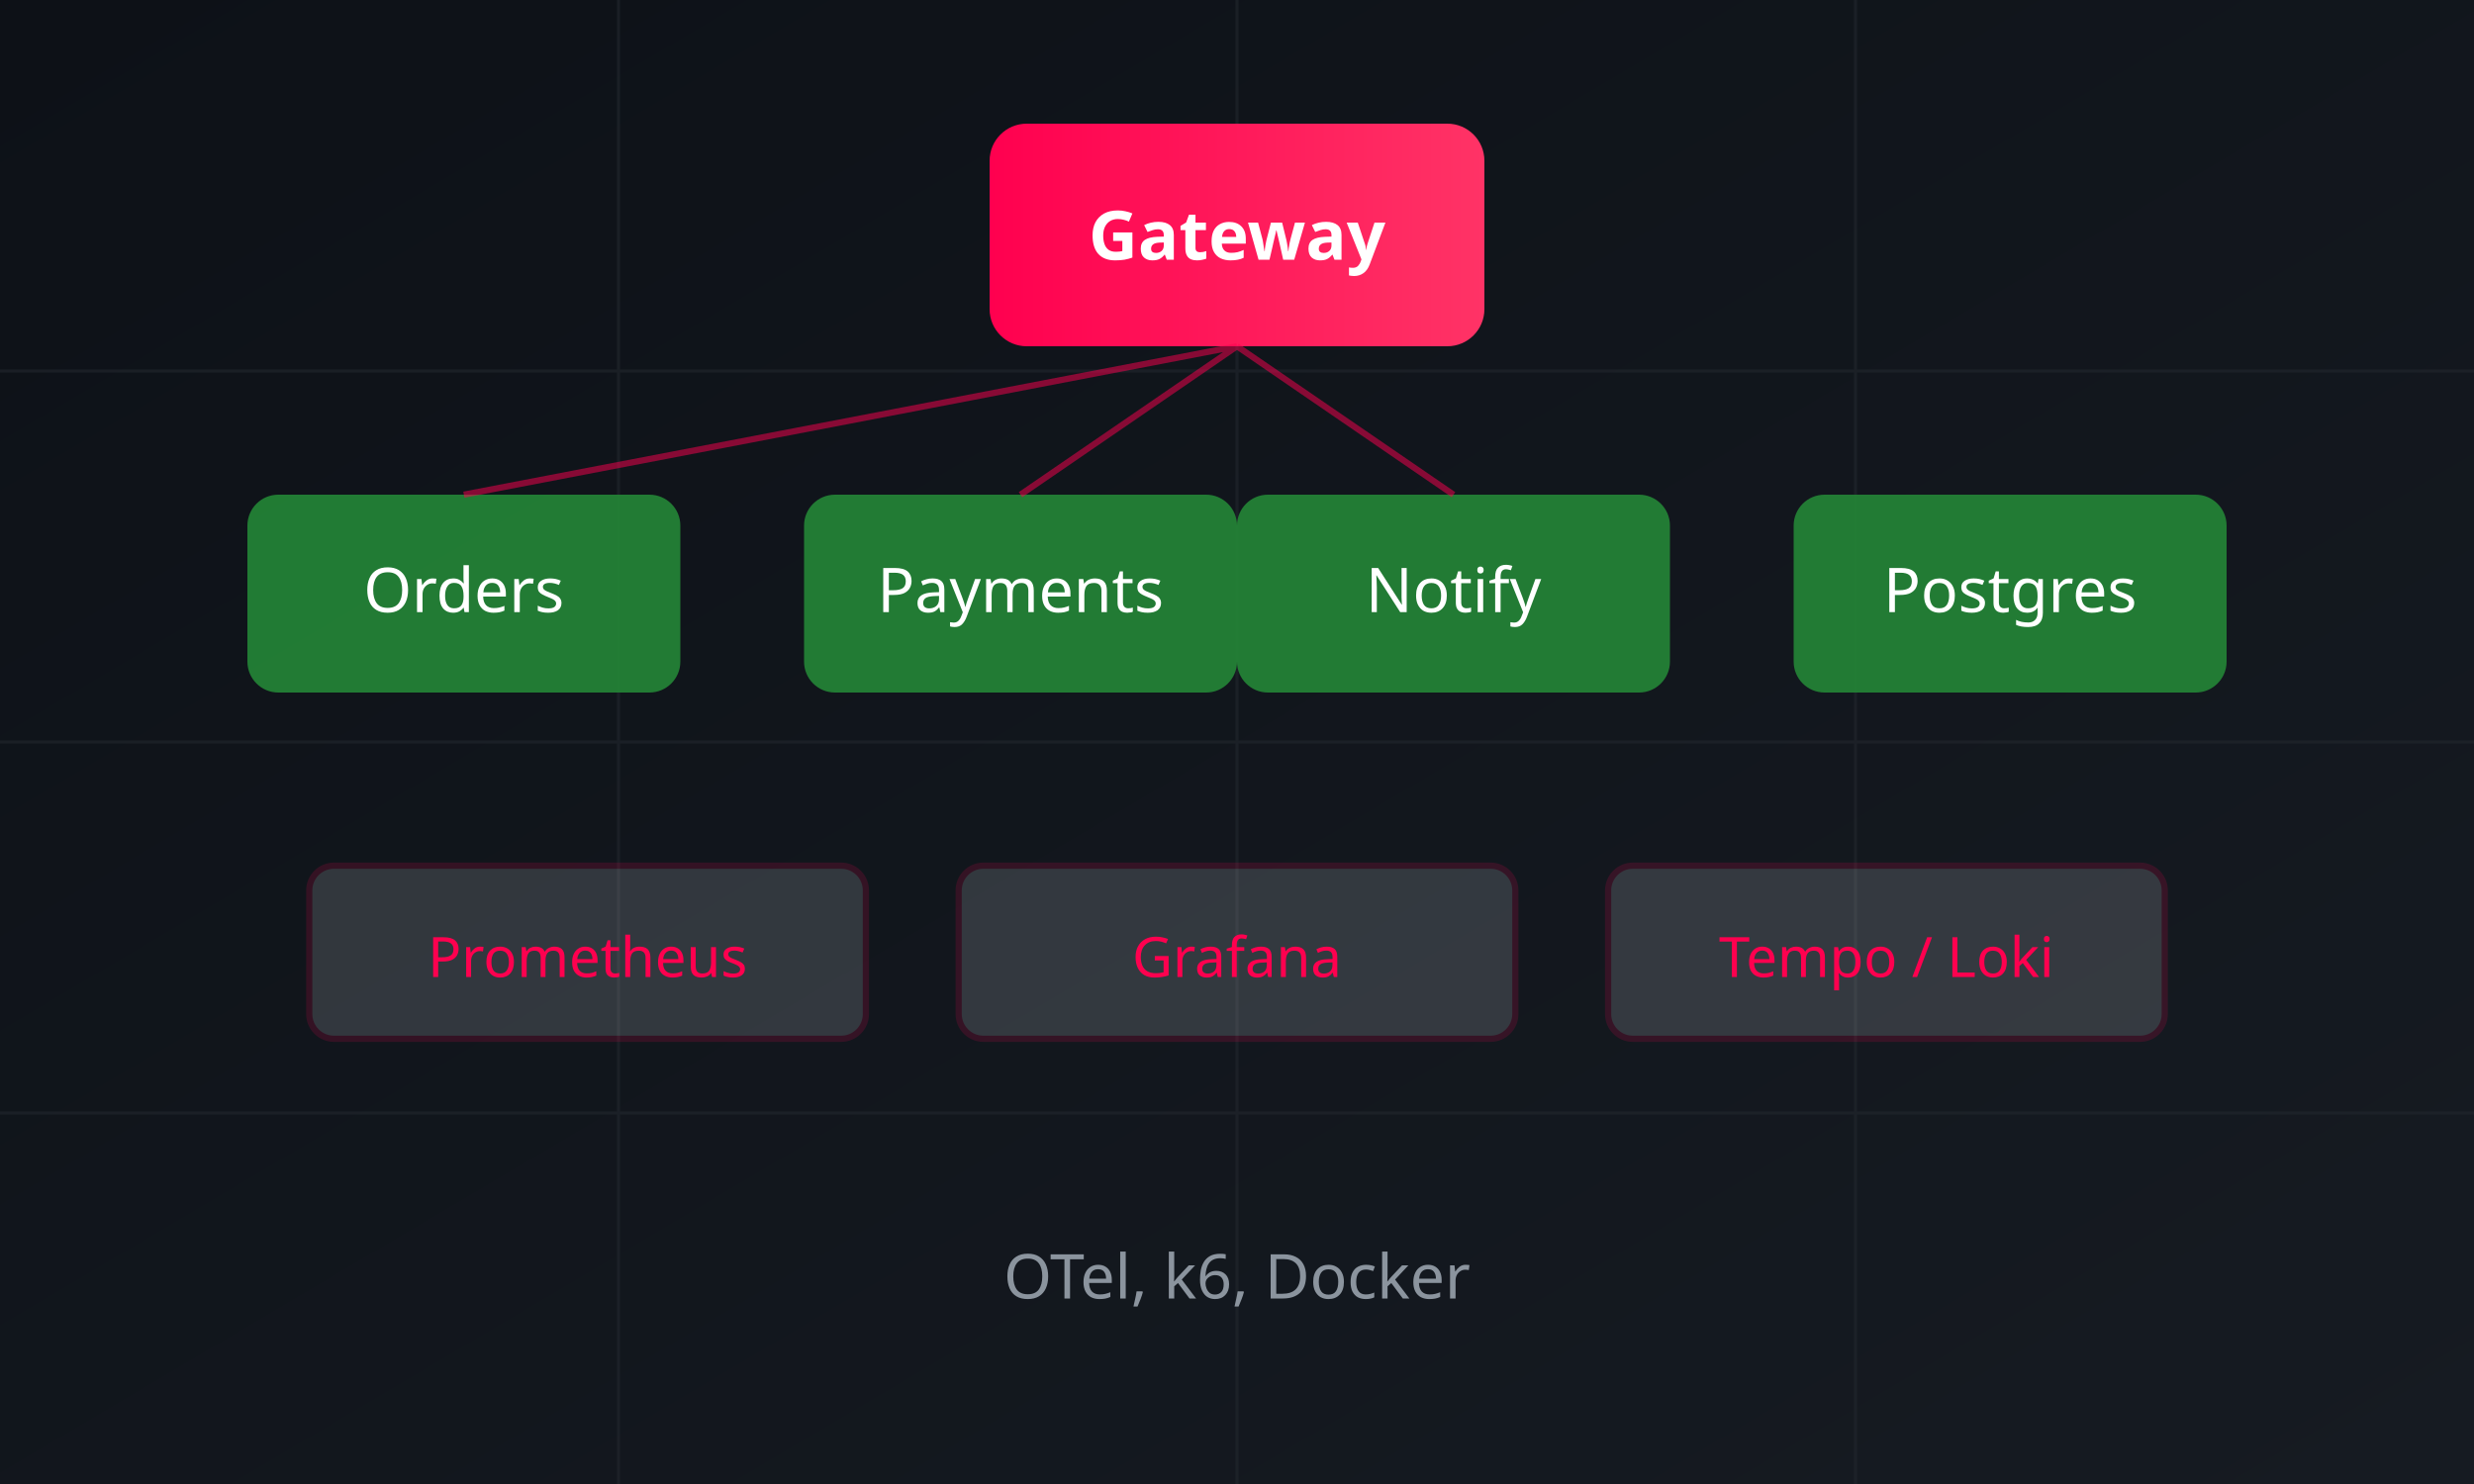
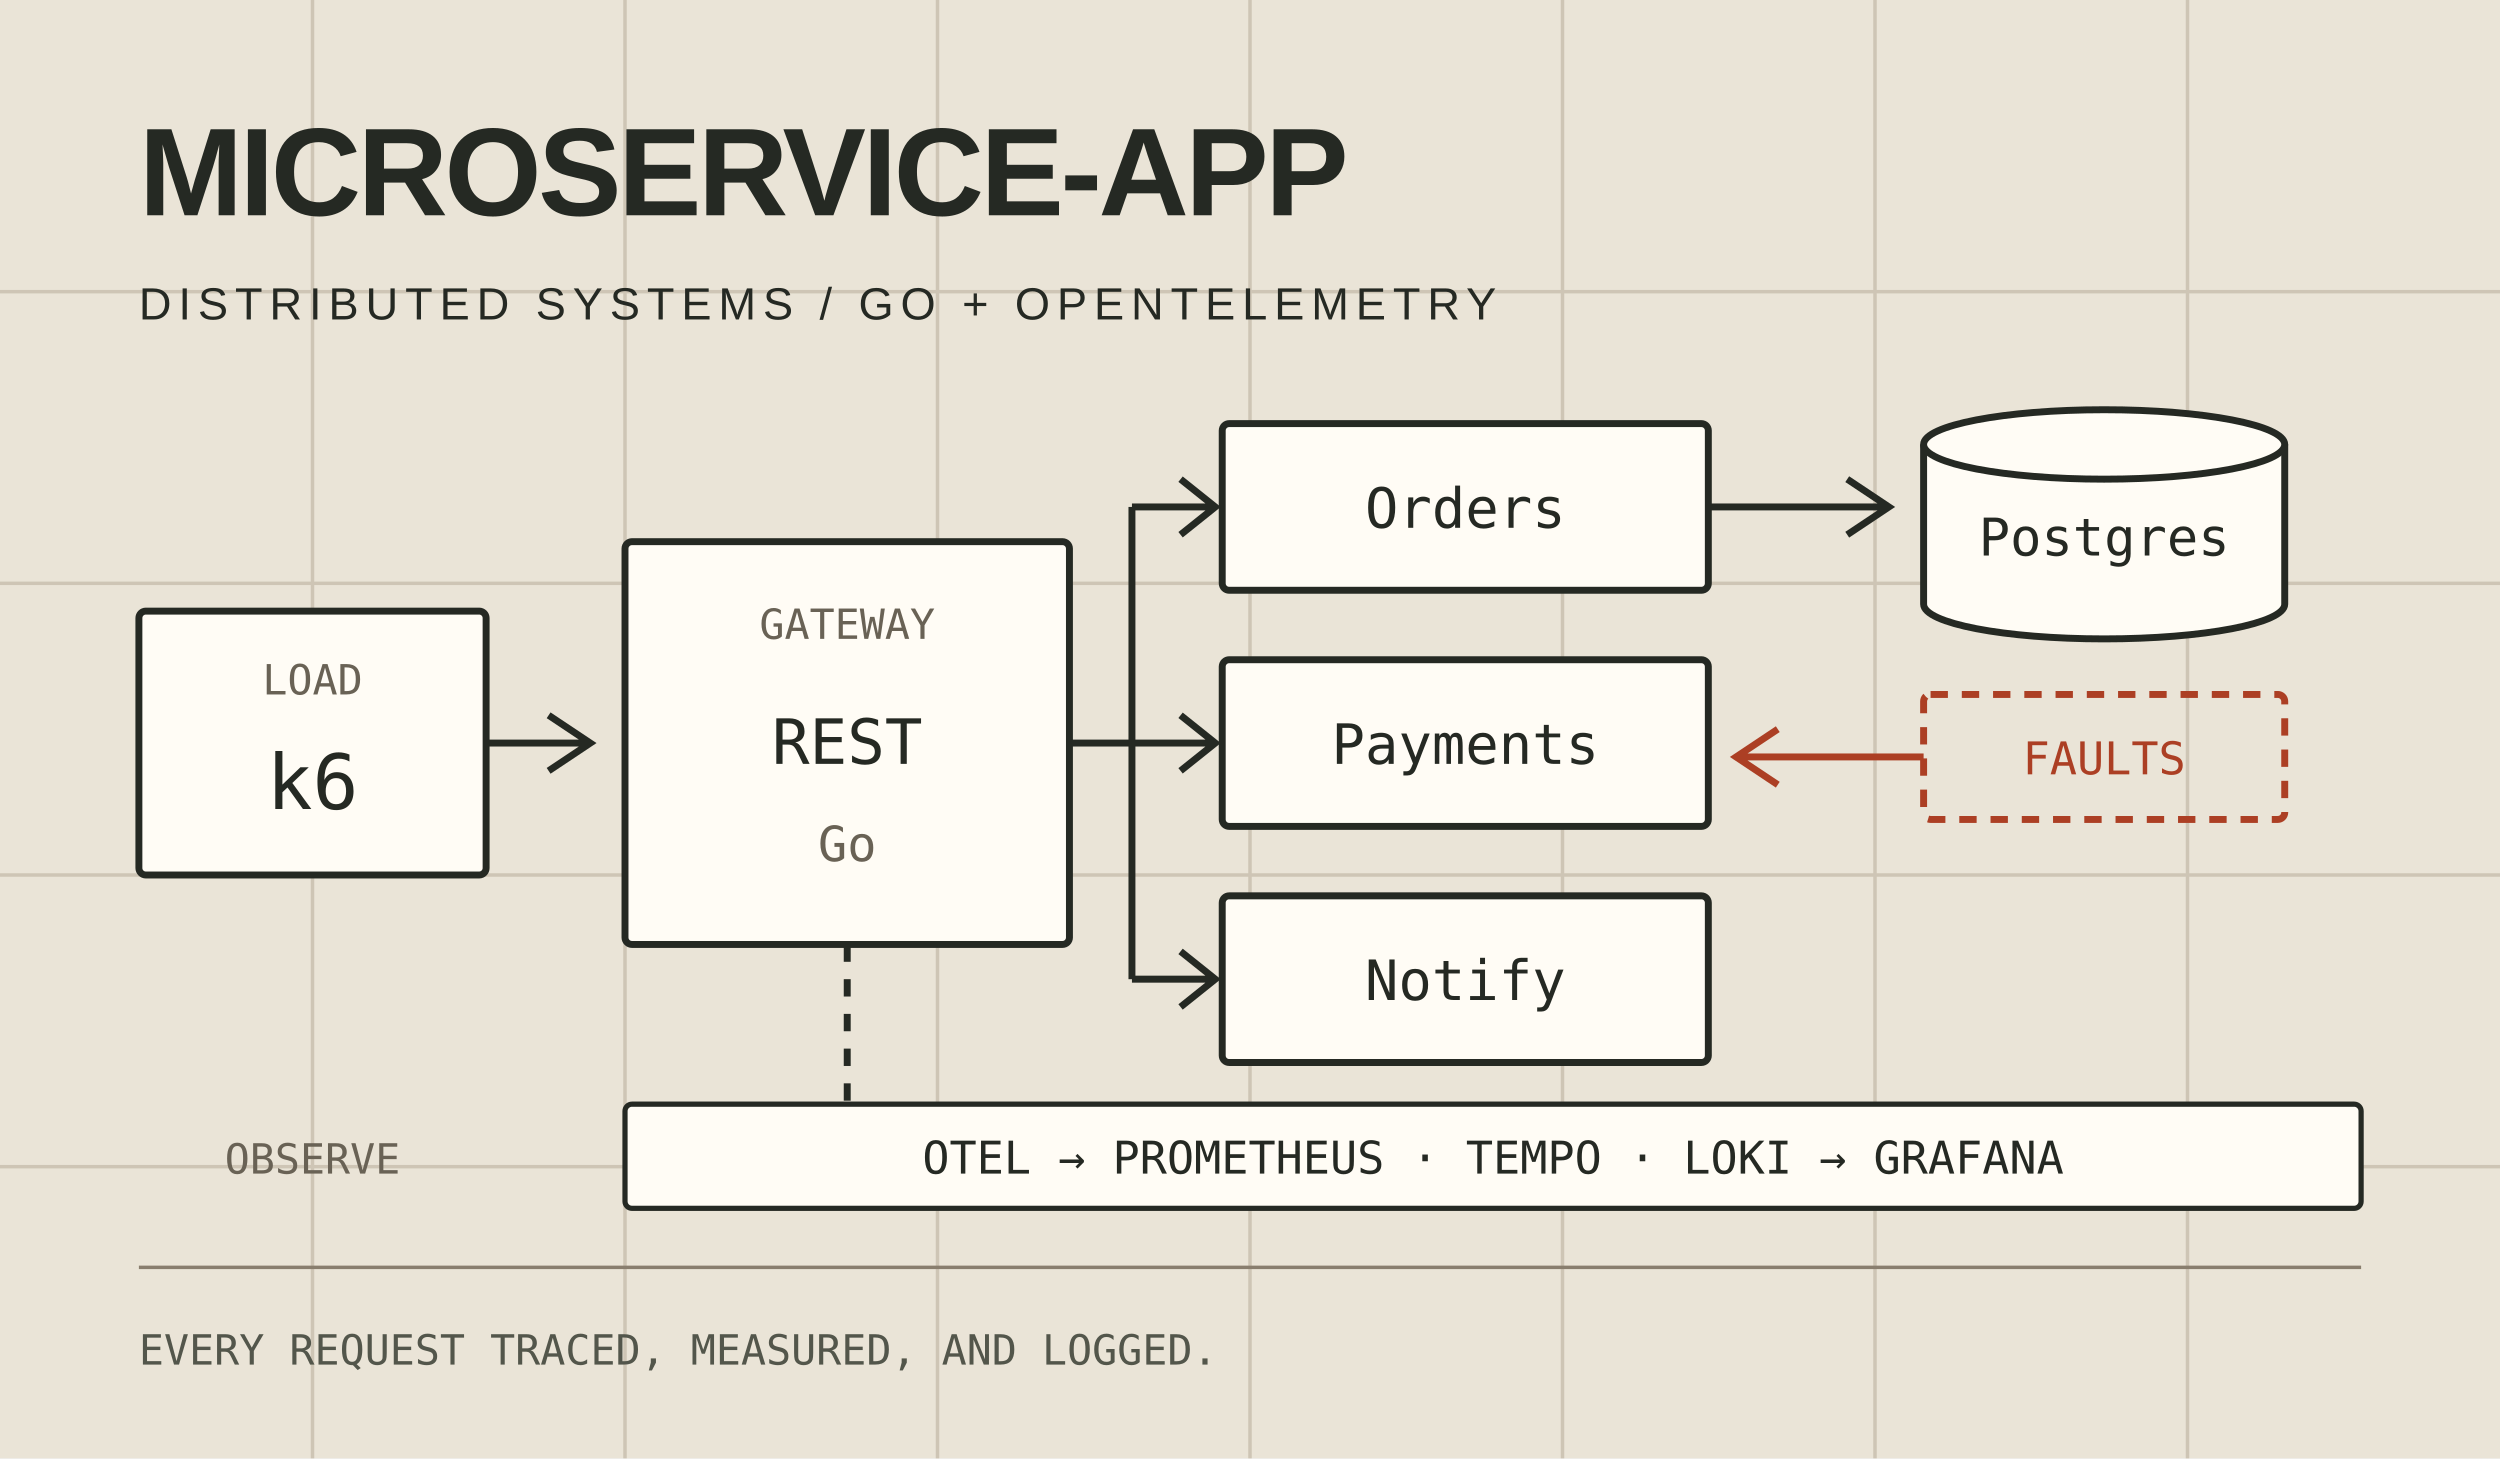
- <svg xmlns="http://www.w3.org/2000/svg" viewBox="0 0 400 240" width="400" height="240">
-   <defs>
-     <linearGradient id="bg" x1="0%" y1="0%" x2="100%" y2="100%">
-       <stop offset="0%" style="stop-color:#0d1117" />
-       <stop offset="100%" style="stop-color:#161b22" />
-     </linearGradient>
-     <linearGradient id="accent" x1="0%" y1="0%" x2="100%" y2="0%">
-       <stop offset="0%" style="stop-color:#ff004f" />
-       <stop offset="100%" style="stop-color:#ff3366" />
-     </linearGradient>
-   </defs>
-   <rect width="400" height="240" fill="url(#bg)" />
-   <g stroke="#21262d" stroke-width="0.5" opacity="0.6">
-     <line x1="0" y1="60" x2="400" y2="60" />
-     <line x1="0" y1="120" x2="400" y2="120" />
-     <line x1="0" y1="180" x2="400" y2="180" />
-     <line x1="100" y1="0" x2="100" y2="240" />
-     <line x1="200" y1="0" x2="200" y2="240" />
-     <line x1="300" y1="0" x2="300" y2="240" />
+ <svg xmlns="http://www.w3.org/2000/svg" viewBox="0 0 720 420" width="720" height="420" role="img" aria-labelledby="title description">
+   <rect width="720" height="420" fill="#eae4d7" />
+   <g fill="none" stroke="#cec5b5" stroke-width="1">
+     <path d="M0 84H720M0 168H720M0 252H720M0 336H720M90 0V420M180 0V420M270 0V420M360 0V420M450 0V420M540 0V420M630 0V420" />
  </g>
-   <rect x="160" y="20" width="80" height="36" rx="6" fill="url(#accent)" />
-   <text x="200" y="42" text-anchor="middle" fill="#fff" font-family="system-ui, sans-serif" font-size="11" font-weight="600">Gateway</text>
-   <rect x="40" y="80" width="70" height="32" rx="5" fill="#238636" opacity="0.9" />
-   <text x="75" y="99" text-anchor="middle" fill="#fff" font-family="system-ui, sans-serif" font-size="10">Orders</text>
-   <rect x="130" y="80" width="70" height="32" rx="5" fill="#238636" opacity="0.9" />
-   <text x="165" y="99" text-anchor="middle" fill="#fff" font-family="system-ui, sans-serif" font-size="10">Payments</text>
-   <rect x="200" y="80" width="70" height="32" rx="5" fill="#238636" opacity="0.9" />
-   <text x="235" y="99" text-anchor="middle" fill="#fff" font-family="system-ui, sans-serif" font-size="10">Notify</text>
-   <rect x="290" y="80" width="70" height="32" rx="5" fill="#238636" opacity="0.9" />
-   <text x="325" y="99" text-anchor="middle" fill="#fff" font-family="system-ui, sans-serif" font-size="10">Postgres</text>
-   <rect x="50" y="140" width="90" height="28" rx="4" fill="#f0f6fc" opacity="0.15" stroke="#ff004f" stroke-width="1" />
-   <text x="95" y="158" text-anchor="middle" fill="#ff004f" font-family="system-ui, sans-serif" font-size="9">Prometheus</text>
-   <rect x="155" y="140" width="90" height="28" rx="4" fill="#f0f6fc" opacity="0.15" stroke="#ff004f" stroke-width="1" />
-   <text x="200" y="158" text-anchor="middle" fill="#ff004f" font-family="system-ui, sans-serif" font-size="9">Grafana</text>
-   <rect x="260" y="140" width="90" height="28" rx="4" fill="#f0f6fc" opacity="0.15" stroke="#ff004f" stroke-width="1" />
-   <text x="305" y="158" text-anchor="middle" fill="#ff004f" font-family="system-ui, sans-serif" font-size="9">Tempo / Loki</text>
-   <path d="M 200 56 L 75 80 M 200 56 L 165 80 M 200 56 L 235 80" stroke="#ff004f" stroke-width="1" fill="none" opacity="0.5" />
-   <text x="200" y="210" text-anchor="middle" fill="#8b949e" font-family="system-ui, sans-serif" font-size="10">OTel, k6, Docker</text>
+   <g font-family="Arial, sans-serif" fill="#252923">
+     <text x="40" y="62" font-size="36" font-weight="700" letter-spacing="-1">MICROSERVICE-APP</text>
+     <text x="40" y="92" font-size="13" letter-spacing="2">DISTRIBUTED SYSTEMS / GO + OPENTELEMETRY</text>
+   </g>
+   <g fill="#fffcf5" stroke="#252923" stroke-width="2">
+     <rect x="40" y="176" width="100" height="76" rx="2" />
+     <rect x="180" y="156" width="128" height="116" rx="2" />
+     <rect x="352" y="122" width="140" height="48" rx="2" />
+     <rect x="352" y="190" width="140" height="48" rx="2" />
+     <rect x="352" y="258" width="140" height="48" rx="2" />
+     <path d="M554 128V174A52 10 0 0 0 658 174V128" />
+     <ellipse cx="606" cy="128" rx="52" ry="10" />
+   </g>
+   <rect x="180" y="318" width="500" height="30" rx="2" fill="#fffcf5" stroke="#252923" stroke-width="1.5" />
+   <g fill="none" stroke="#252923" stroke-width="2">
+     <path d="M140 214H170M158 206l12 8-12 8" />
+     <path d="M308 214H326M326 146V282M326 146H350M326 214H350M326 282H350M340 138l10 8-10 8M340 206l10 8-10 8M340 274l10 8-10 8" />
+     <path d="M492 146H544M532 138l12 8-12 8" />
+     <path d="M244 272V318" stroke-dasharray="5 5" />
+   </g>
+   <g fill="none" stroke="#ac3f24" stroke-width="2">
+     <rect x="554" y="200" width="104" height="36" rx="2" stroke-dasharray="5 4" />
+     <path d="M554 218H500M512 210l-12 8 12 8" />
+   </g>
+   <g font-family="monospace" text-anchor="middle">
+     <text x="90" y="200" fill="#696255" font-size="12">LOAD</text>
+     <text x="90" y="233" fill="#252923" font-size="22">k6</text>
+     <text x="244" y="184" fill="#696255" font-size="12">GATEWAY</text>
+     <text x="244" y="220" fill="#252923" font-size="18">REST</text>
+     <text x="244" y="248" fill="#696255" font-size="14">Go</text>
+     <text x="422" y="152" fill="#252923" font-size="16">Orders</text>
+     <text x="422" y="220" fill="#252923" font-size="16">Payments</text>
+     <text x="422" y="288" fill="#252923" font-size="16">Notify</text>
+     <text x="606" y="160" fill="#252923" font-size="15">Postgres</text>
+     <text x="606" y="223" fill="#ac3f24" font-size="13">FAULTS</text>
+     <text x="90" y="338" fill="#696255" font-size="12">OBSERVE</text>
+     <text x="430" y="338" fill="#252923" font-size="13">OTEL → PROMETHEUS · TEMPO · LOKI → GRAFANA</text>
+   </g>
+   <path d="M40 365H680" stroke="#897e6e" />
+   <text x="40" y="393" font-family="monospace" font-size="12" fill="#53564b">EVERY REQUEST TRACED, MEASURED, AND LOGGED.</text>
</svg>
